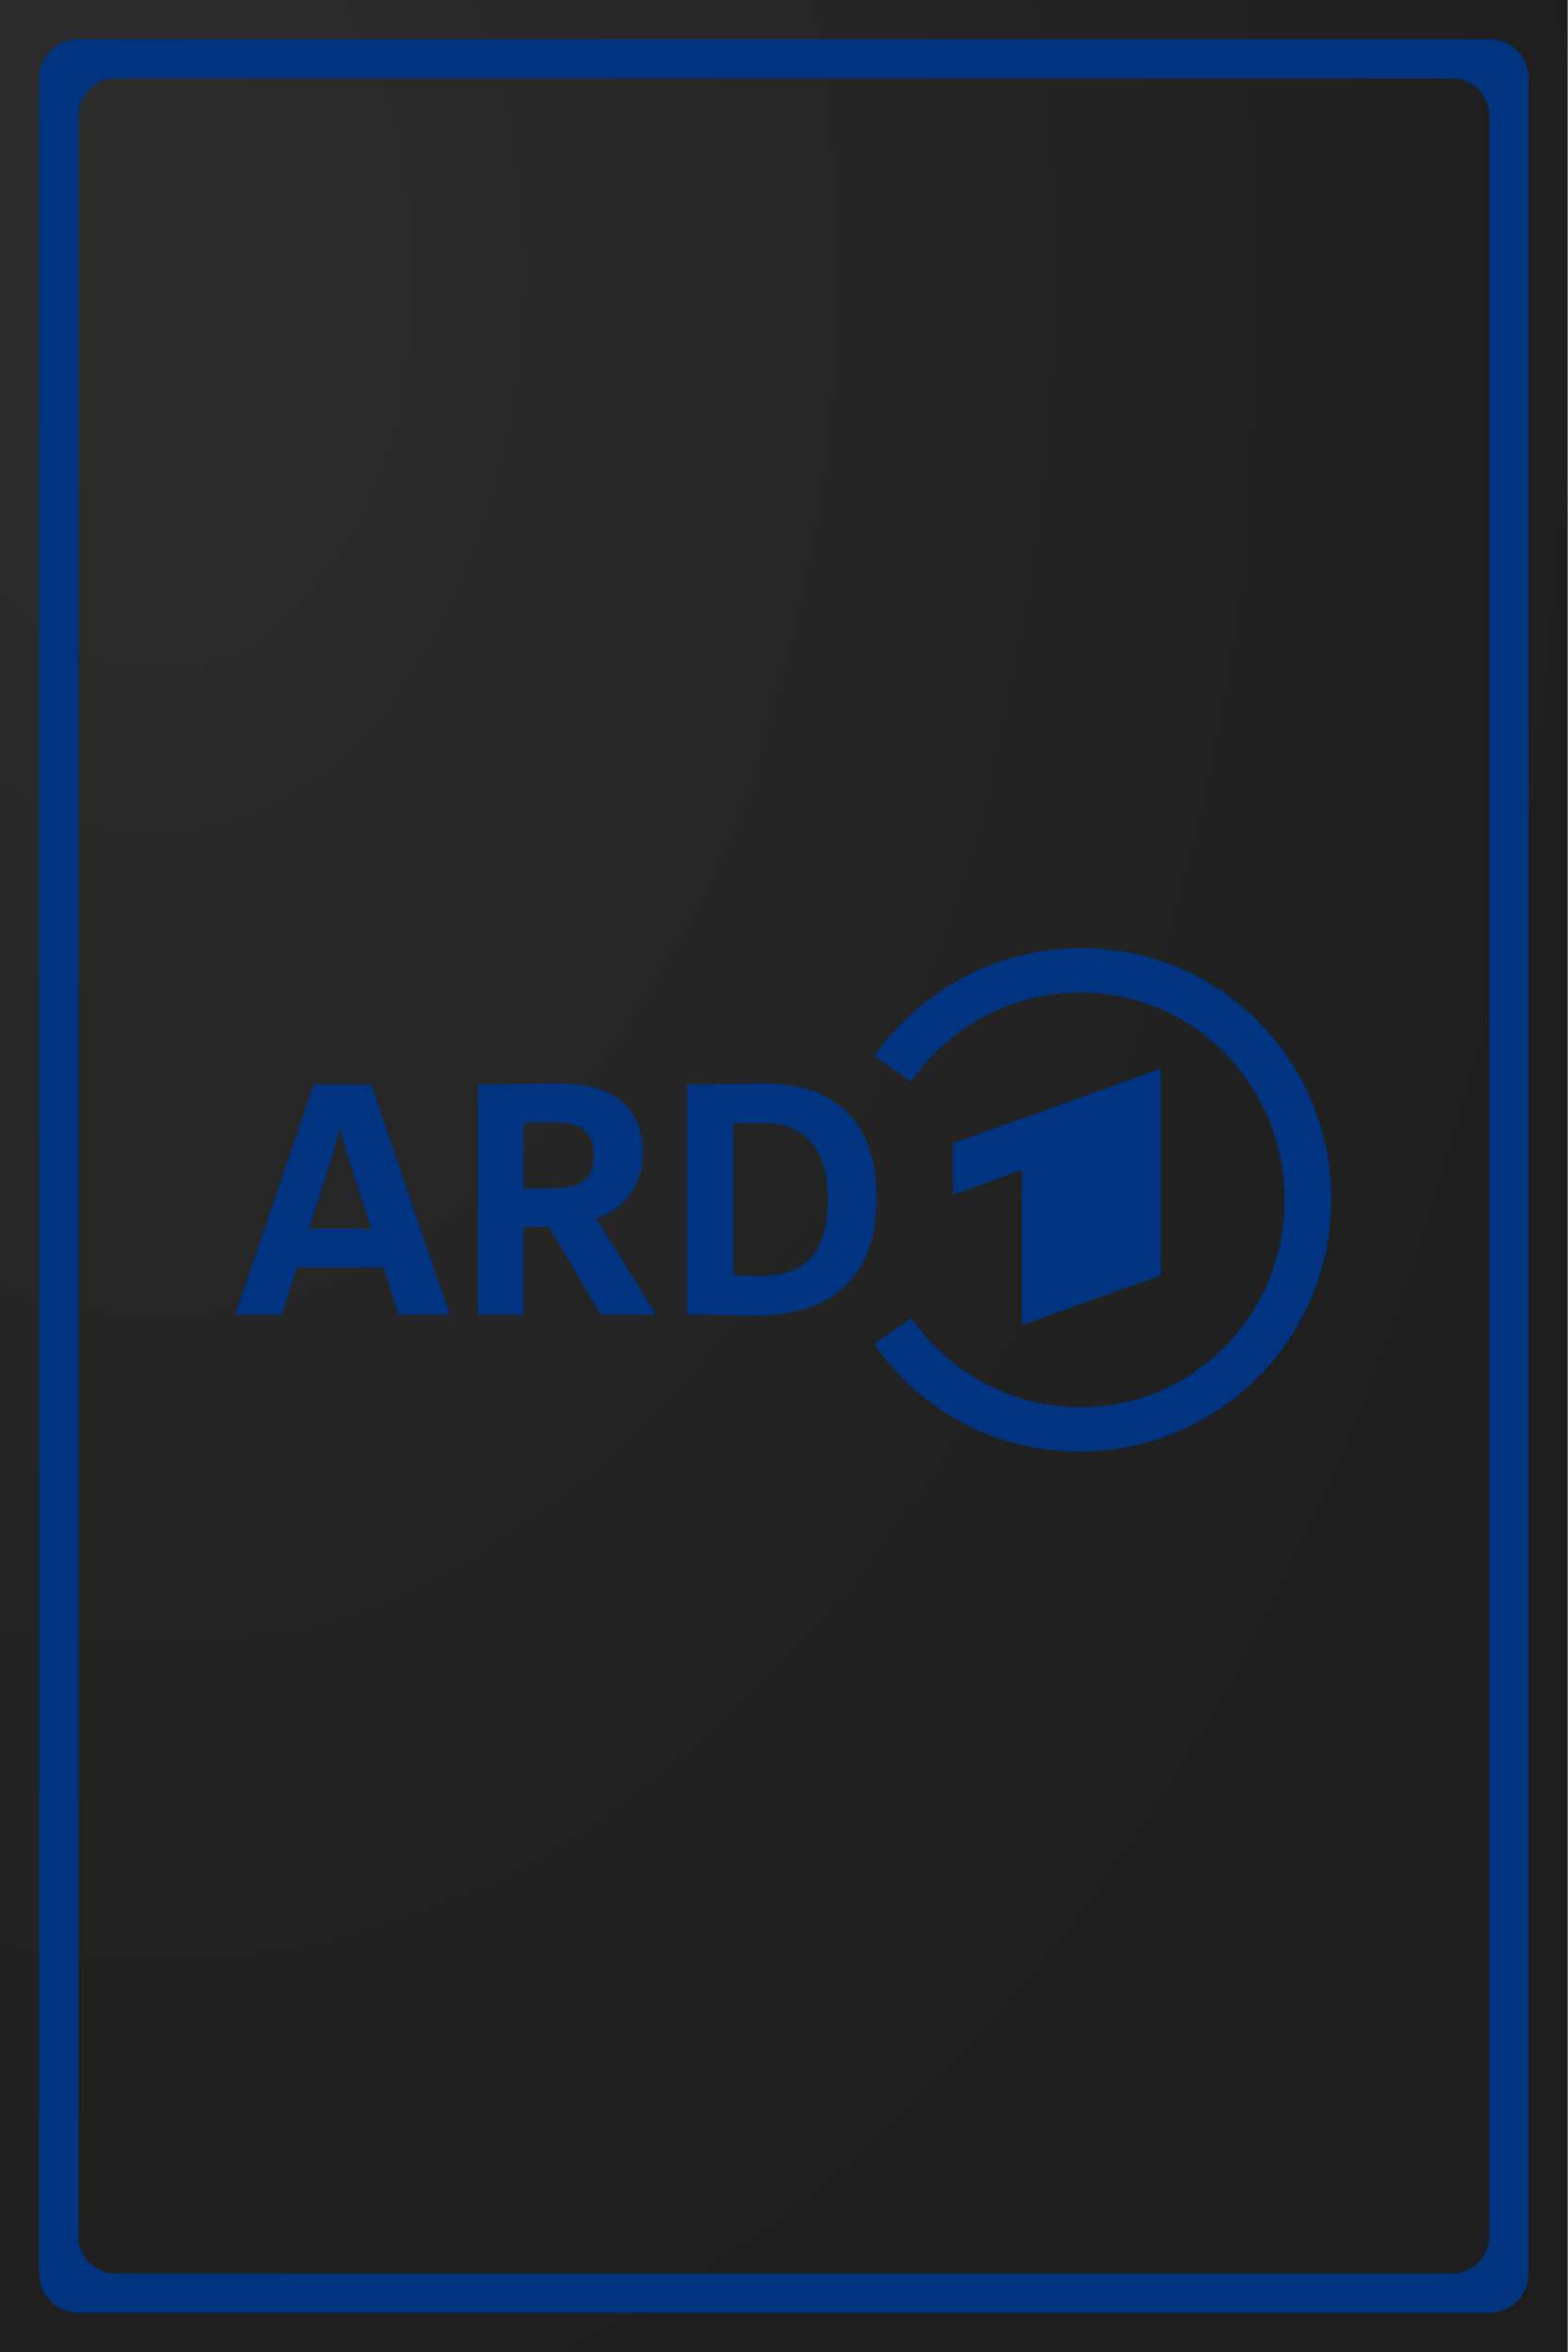
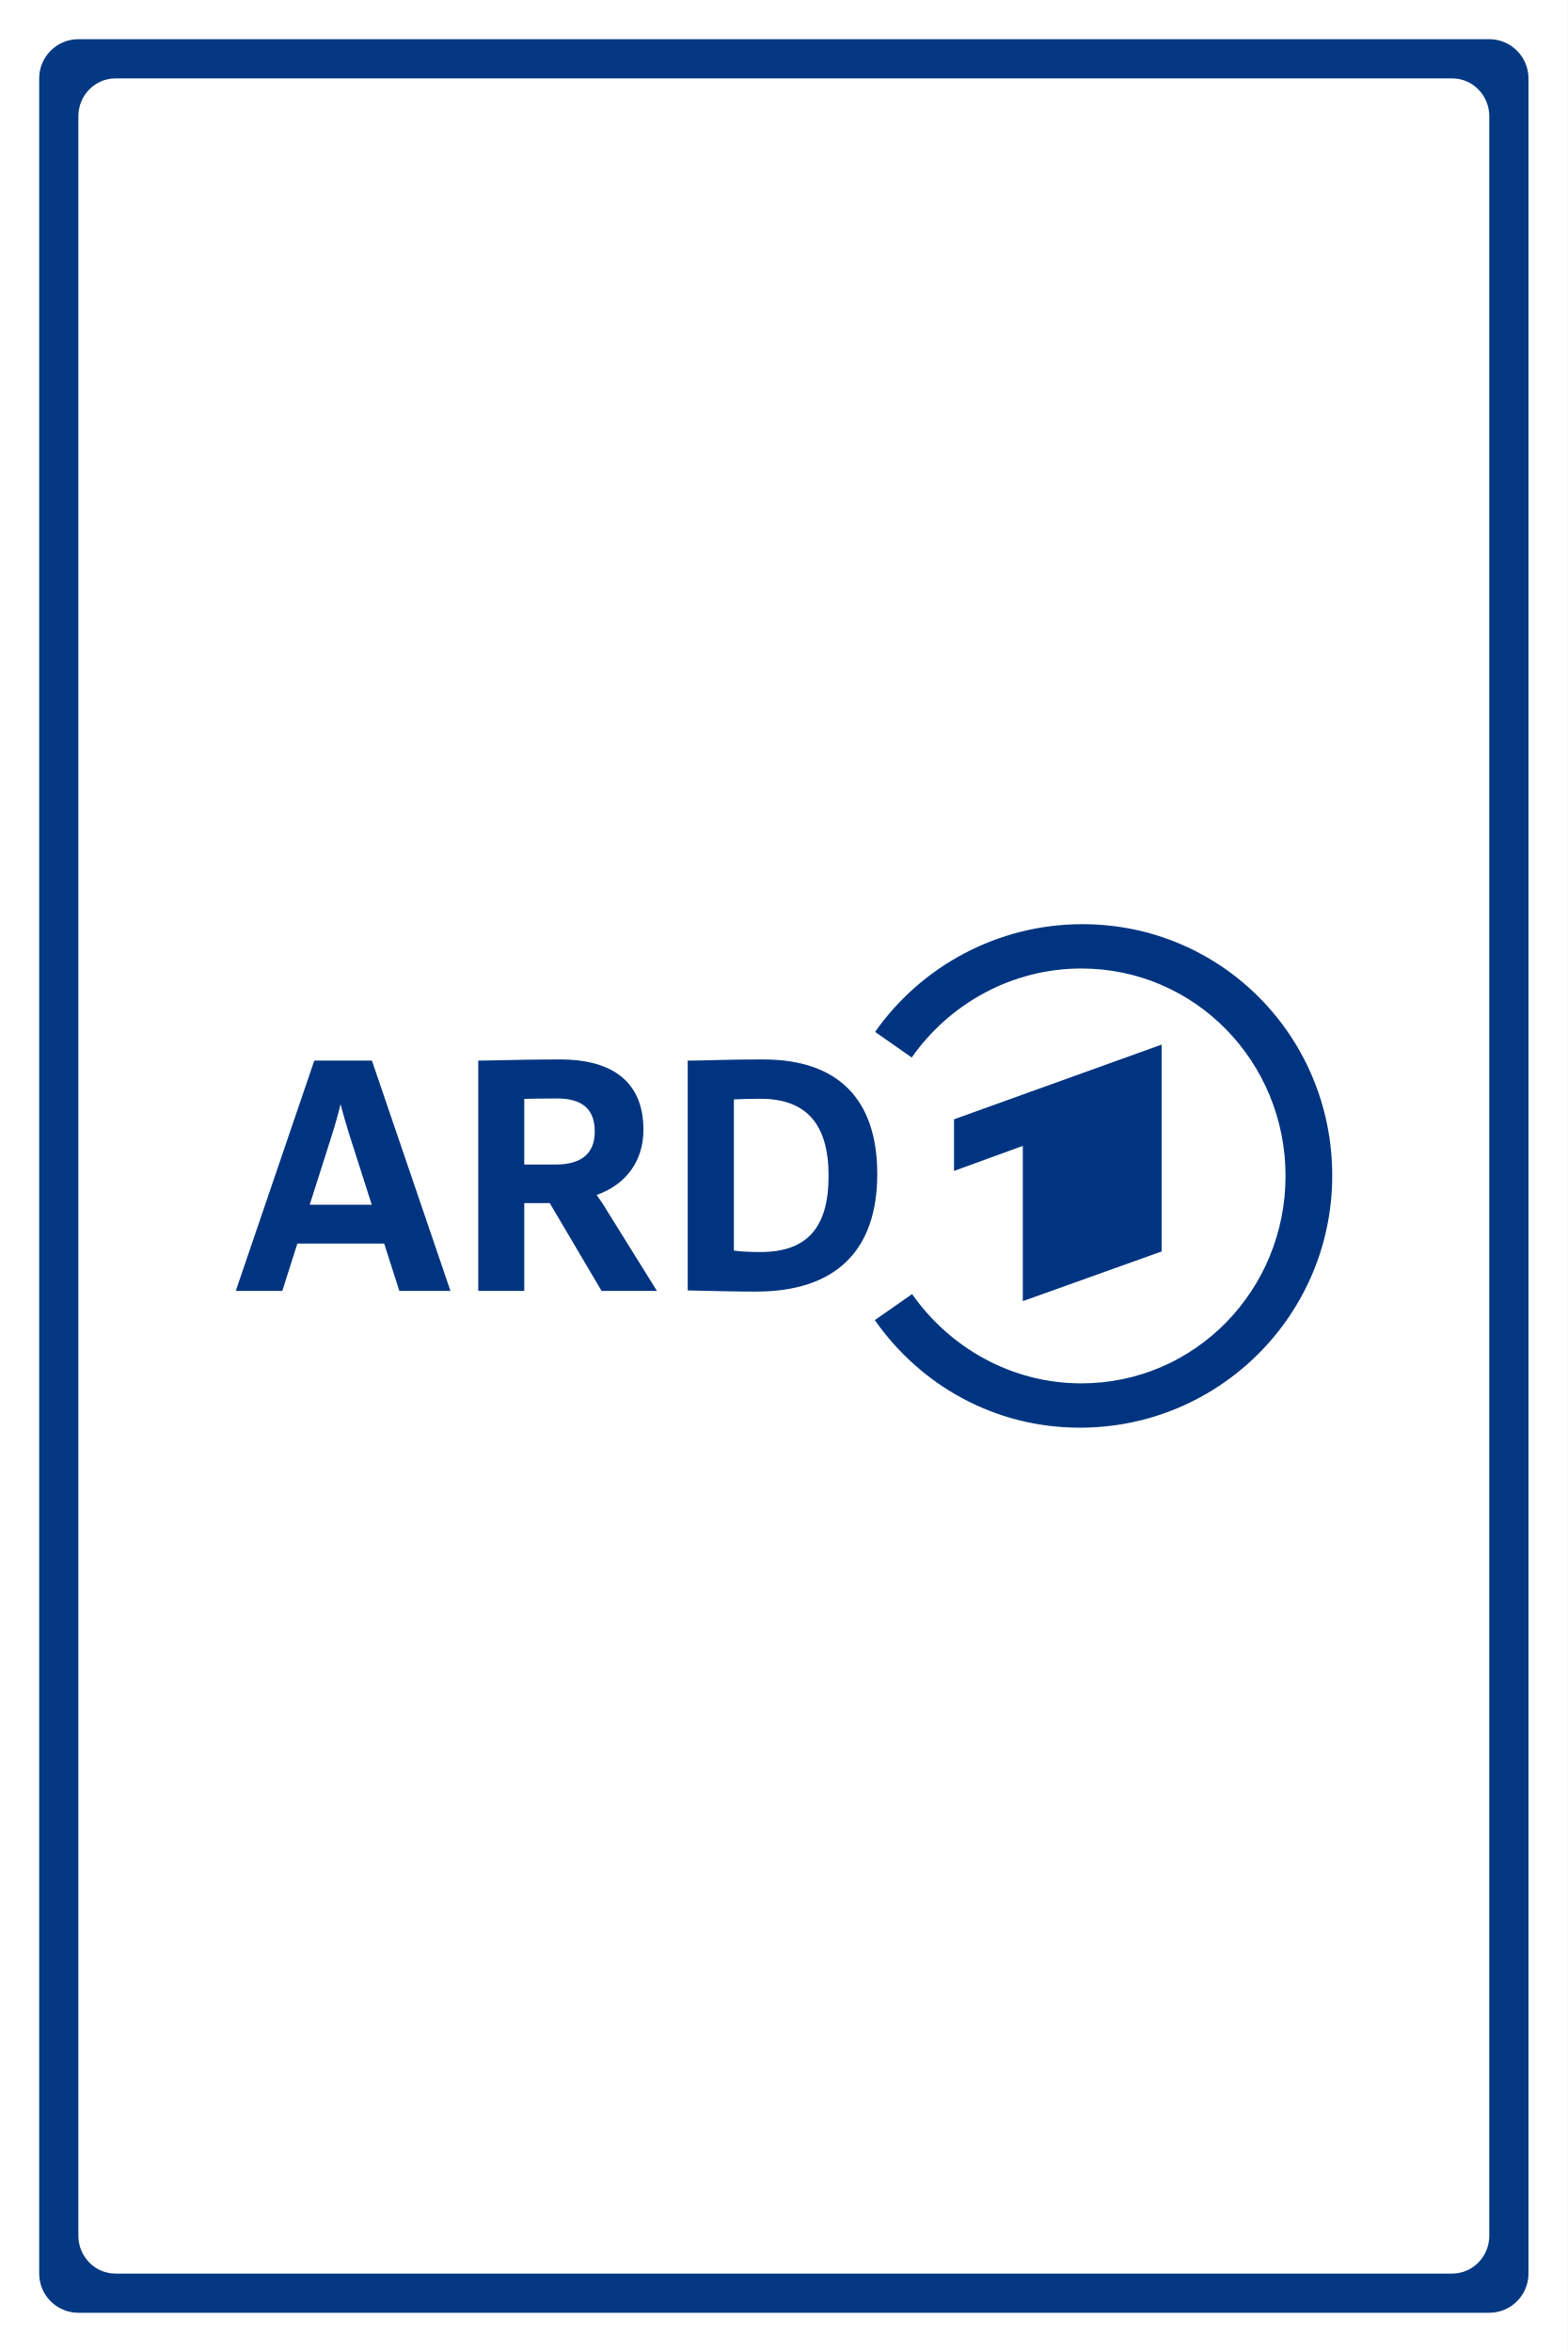
- <svg xmlns="http://www.w3.org/2000/svg" xmlns:xlink="http://www.w3.org/1999/xlink" width="1000" height="1500" viewBox="0 0 264.583 396.875" version="1.1" id="svg8">
-   <defs id="defs2">
-     <linearGradient id="linearGradient847">
-       <stop style="stop-color:#282828;stop-opacity:1" offset="0" id="stop843" />
-       <stop style="stop-color:#191919;stop-opacity:1" offset="1" id="stop845" />
-     </linearGradient>
-     <radialGradient xlink:href="#linearGradient847" id="radialGradient849" cx="26.375" cy="97.114" fx="26.375" fy="97.114" r="132.292" gradientTransform="matrix(0,3.073488,-2.009916,0,221.566,-34.61139)" gradientUnits="userSpaceOnUse" />
-   </defs>
-   <g id="layer1">
-     <rect style="opacity:0.98;fill:url(#radialGradient849);fill-opacity:1;stroke-width:2.646" id="rect841" width="264.583" height="396.875" x="-5.0862632e-06" y="-4.7961635e-14" />
-     <path id="rect3410" style="opacity:0.98;fill:#003480;fill-opacity:1;stroke-width:46.344" d="M 49.832 25 A 25 25 0 0 0 25 50 L 25 1450 A 25 25 0 0 0 50 1475 L 950 1475 A 25 25 0 0 0 975 1450 L 975 50 A 25 25 0 0 0 950 25 L 50 25 A 25 25 0 0 0 49.832 25 z M 73.543 50 A 23.684 24.138 0 0 1 73.684 50 L 926.316 50 A 23.684 24.138 0 0 1 950 74.139 L 950 1425.861 A 23.684 24.138 0 0 1 926.316 1450 L 73.684 1450 A 23.684 24.138 0 0 1 50 1425.861 L 50 74.139 A 23.684 24.138 0 0 1 73.543 50 z " transform="scale(0.2645833)" />
-     <g transform="matrix(0.02119406,0,0,-0.02119406,39.6875,244.939)" id="g12">
-       <path id="path14" style="fill:#003480;fill-opacity:1;fill-rule:evenodd;stroke:none" d="M 7370.54,1402.63 V 3049.1 L 5717.86,2454.63 v -410.87 l 547.77,199.23 V 1007.36 l 1104.91,395.27" />
-       <path id="path16" style="fill:#003480;fill-opacity:1;fill-rule:evenodd;stroke:none" d="m 6740.32,4007.68 c -679.67,0 -1288.2,-340 -1650.52,-857.5 l 291.44,-203.62 c 297.8,424.26 792.32,708.26 1350.43,708.26 905.72,0 1625.5,-742.18 1625.5,-1650.97 0,-908.82 -719.78,-1651.018 -1625.5,-1651.018 -558.26,0 -1049.78,286.09 -1347.57,710.538 L 5087.35,856.262 C 5449.65,338.59 6040.11,0 6719.91,0 c 1111.74,0 2008.95,899.699 2008.95,2006.37 0,1106.72 -881.86,2001.31 -1988.54,2001.31" />
-       <path id="path18" style="fill:#003480;fill-opacity:1;fill-rule:nonzero;stroke:none" d="m 4176.72,1398.05 c -68.99,0 -162.14,3.54 -211.25,11.32 v 1203.59 c 52.94,3.11 130.95,4.95 211.25,4.95 365.1,0 542.58,-200.72 542.58,-613.57 0,-413.64 -172.42,-606.29 -542.58,-606.29 m 23.67,1532.75 c -195.8,0 -325.35,-3.36 -429.42,-6.08 -64.66,-1.66 -115.71,-3.01 -164.04,-3.01 h -9 v -1829.1 l 72.29,-1.75 c 144.29,-3.55 307.84,-7.54 471.9,-7.54 631.14,0 964.72,323.49 964.72,935.55 0,596.61 -313.44,911.93 -906.45,911.93" />
-       <path id="path20" style="fill:#003480;fill-opacity:1;fill-rule:nonzero;stroke:none" d="m 588.813,1774.85 178.742,561.69 c 23.996,74.97 48.082,161.81 66.422,239.08 17.152,-66.21 40.375,-147.01 69.281,-240.9 L 1082.5,1774.85 Z m 497.177,1140.77 -2.07,6.11 H 625.102 L 0,1088.77 h 370.516 l 119.894,376.8 h 691.11 l 120.63,-376.8 h 406.88 l -623.04,1826.85" />
-       <path id="path22" style="fill:#003480;fill-opacity:1;fill-rule:nonzero;stroke:none" d="m 2296.72,2616.99 c 28.09,0.84 122.62,3.36 260.68,3.36 202.2,0 300.47,-85.99 300.47,-262.87 0,-174.42 -104.77,-262.87 -311.38,-262.87 h -249.77 z m 663.49,-897.56 c -27.92,47.76 -60.97,96.25 -87.22,133.04 232.9,82.18 372.43,268.42 372.43,519.59 0,365.53 -229.09,558.76 -662.53,558.76 -191.78,0 -366.91,-3.78 -494.82,-6.53 -66.35,-1.45 -118.77,-2.56 -148.63,-2.56 h -9 V 1088.77 h 366.28 v 699.05 h 202.72 l 412.72,-699.05 h 440.57 l -392.52,630.66" />
-     </g>
-   </g>
+ <svg xmlns="http://www.w3.org/2000/svg" width="1000" height="1500" viewBox="0 0 264.583 396.875">
+   <path style="opacity:.98;fill:#fff;fill-opacity:1;stroke-width:2.646" d="M0 0h264.583v396.875H0z" />
+   <path style="opacity:.98;fill:#003480;fill-opacity:1;stroke-width:46.344" d="M49.832 25A25 25 0 0 0 25 50v1400a25 25 0 0 0 25 25h900a25 25 0 0 0 25-25V50a25 25 0 0 0-25-25H50a25 25 0 0 0-.168 0zm23.711 25a23.684 24.138 0 0 1 .14 0h852.633A23.684 24.138 0 0 1 950 74.139V1425.86a23.684 24.138 0 0 1-23.684 24.14H73.684A23.684 24.138 0 0 1 50 1425.861V74.14A23.684 24.138 0 0 1 73.543 50z" transform="scale(.26458)" />
+   <path style="fill:#003480;fill-opacity:1;fill-rule:evenodd;stroke:none" d="M7370.54 1402.63V3049.1l-1652.68-594.47v-410.87l547.77 199.23V1007.36l1104.91 395.27" transform="matrix(.0212 0 0 -.0212 39.792 240.907)" />
+   <path style="fill:#003480;fill-opacity:1;fill-rule:evenodd;stroke:none" d="M6740.32 4007.68c-679.67 0-1288.2-340-1650.52-857.5l291.44-203.62c297.8 424.26 792.32 708.26 1350.43 708.26 905.72 0 1625.5-742.18 1625.5-1650.97 0-908.82-719.78-1651.018-1625.5-1651.018-558.26 0-1049.78 286.09-1347.57 710.538l-296.75-207.108C5449.65 338.59 6040.11 0 6719.91 0c1111.74 0 2008.95 899.699 2008.95 2006.37 0 1106.72-881.86 2001.31-1988.54 2001.31" transform="matrix(.0212 0 0 -.0212 39.792 240.907)" />
+   <path style="fill:#003480;fill-opacity:1;fill-rule:nonzero;stroke:none" d="M4176.72 1398.05c-68.99 0-162.14 3.54-211.25 11.32v1203.59c52.94 3.11 130.95 4.95 211.25 4.95 365.1 0 542.58-200.72 542.58-613.57 0-413.64-172.42-606.29-542.58-606.29m23.67 1532.75c-195.8 0-325.35-3.36-429.42-6.08-64.66-1.66-115.71-3.01-164.04-3.01h-9v-1829.1l72.29-1.75c144.29-3.55 307.84-7.54 471.9-7.54 631.14 0 964.72 323.49 964.72 935.55 0 596.61-313.44 911.93-906.45 911.93M588.813 1774.85l178.742 561.69c23.996 74.97 48.082 161.81 66.422 239.08 17.152-66.21 40.375-147.01 69.281-240.9l179.242-559.87Zm497.177 1140.77-2.07 6.11H625.102L0 1088.77h370.516l119.894 376.8h691.11l120.63-376.8h406.88l-623.04 1826.85m1210.73-298.63c28.09.84 122.62 3.36 260.68 3.36 202.2 0 300.47-85.99 300.47-262.87 0-174.42-104.77-262.87-311.38-262.87h-249.77zm663.49-897.56c-27.92 47.76-60.97 96.25-87.22 133.04 232.9 82.18 372.43 268.42 372.43 519.59 0 365.53-229.09 558.76-662.53 558.76-191.78 0-366.91-3.78-494.82-6.53-66.35-1.45-118.77-2.56-148.63-2.56h-9V1088.77h366.28v699.05h202.72l412.72-699.05h440.57l-392.52 630.66" transform="matrix(.0212 0 0 -.0212 39.792 240.907)" />
</svg>
